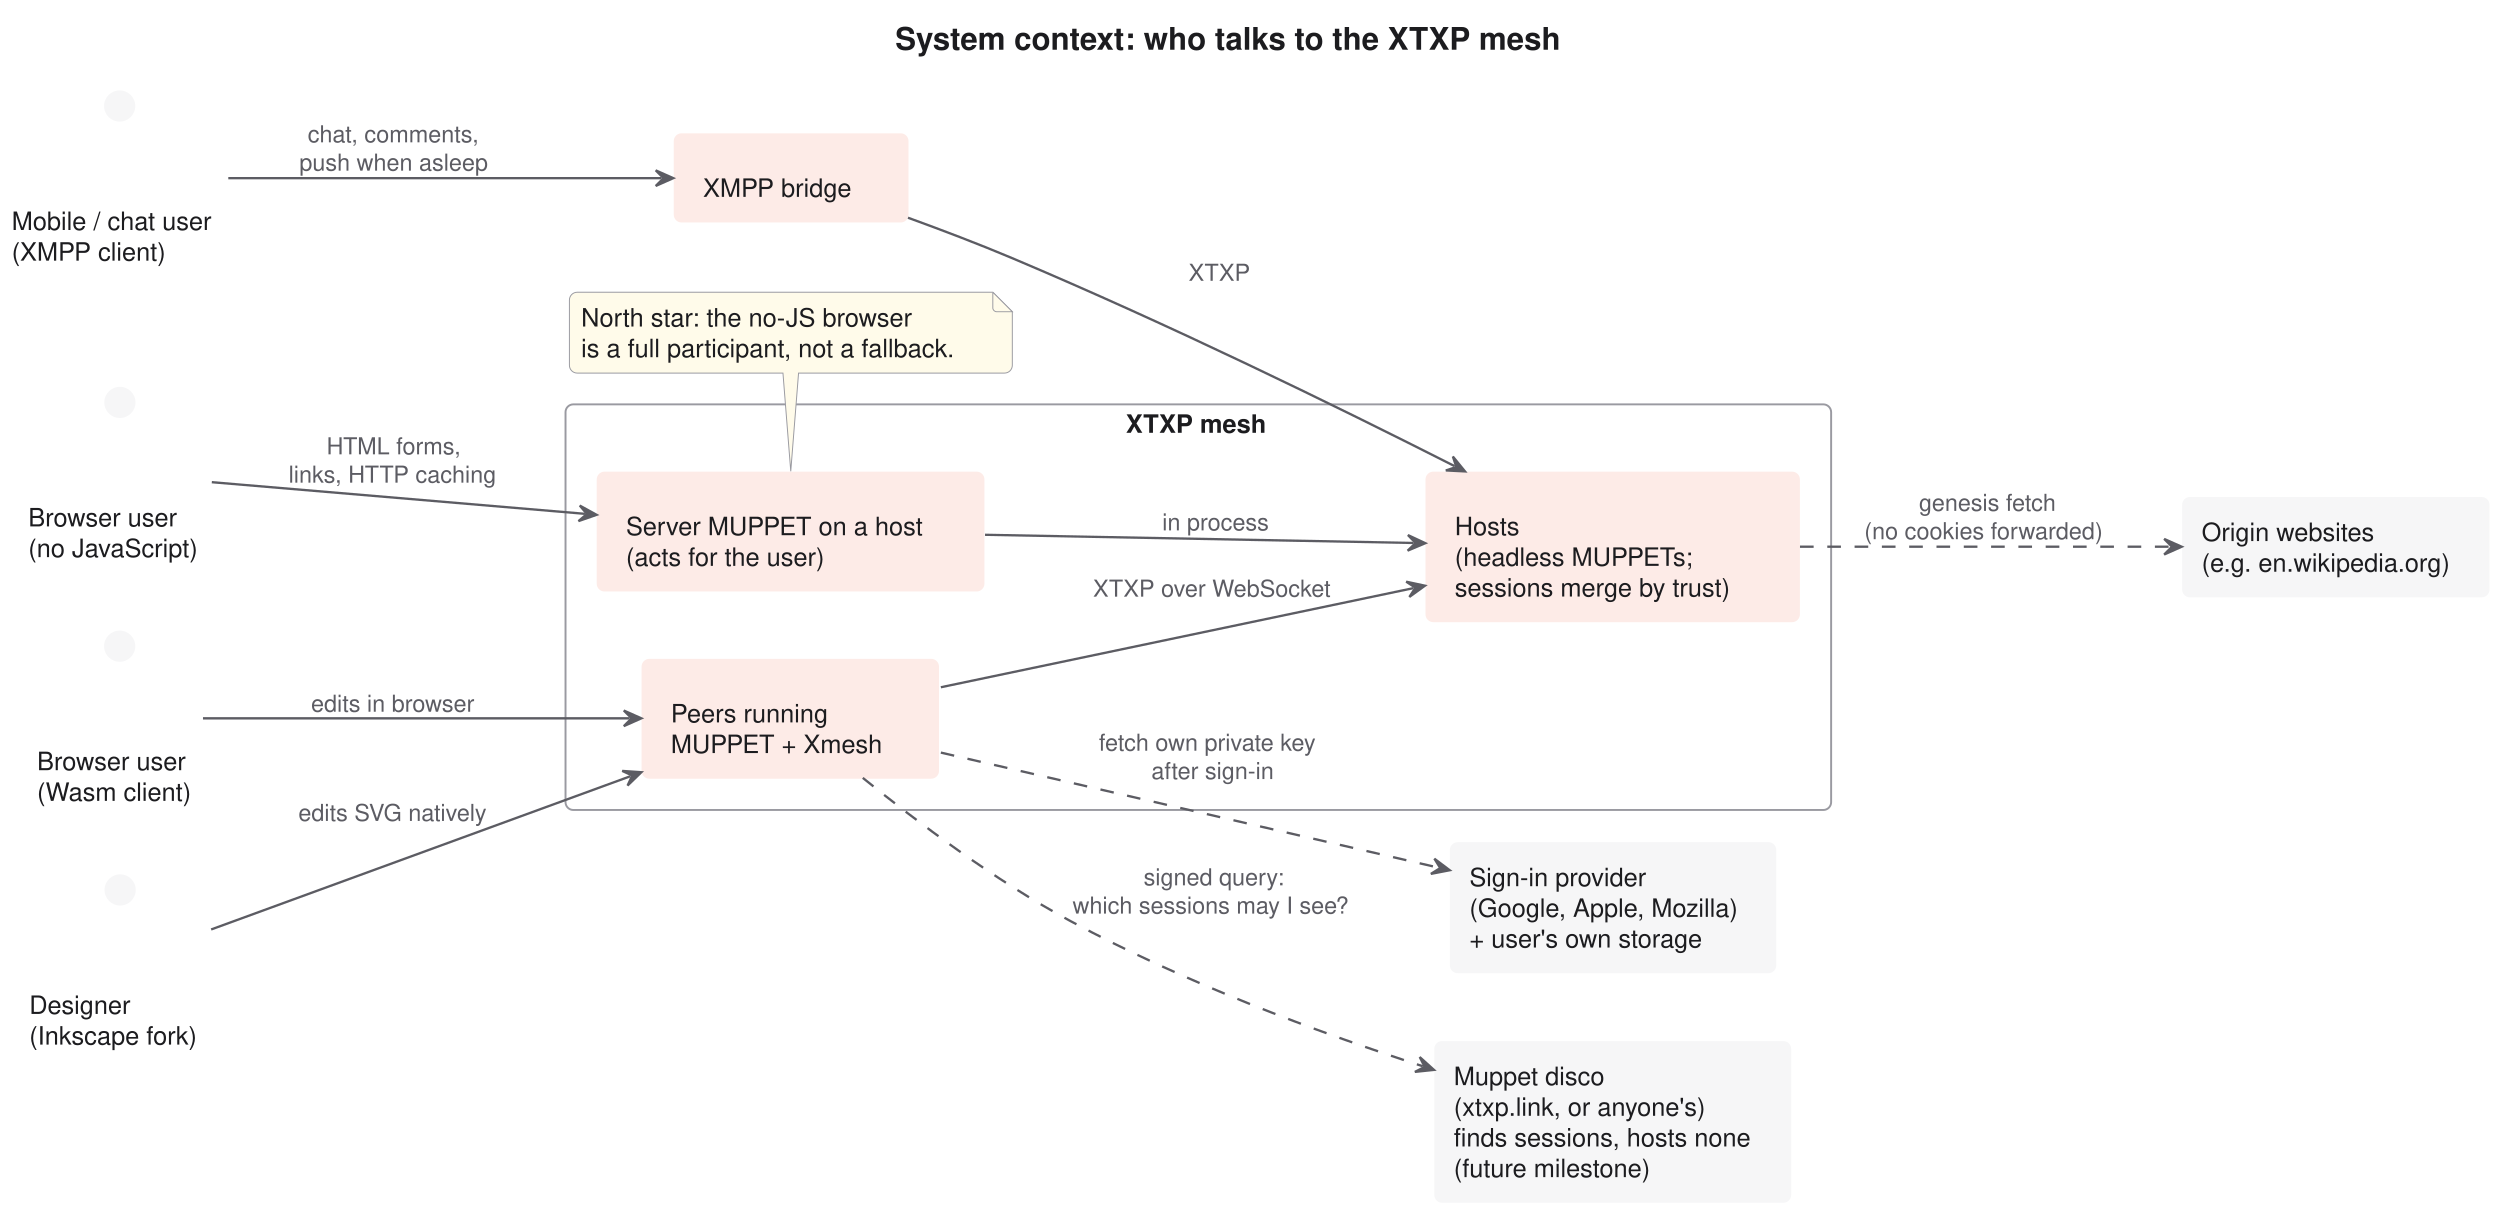
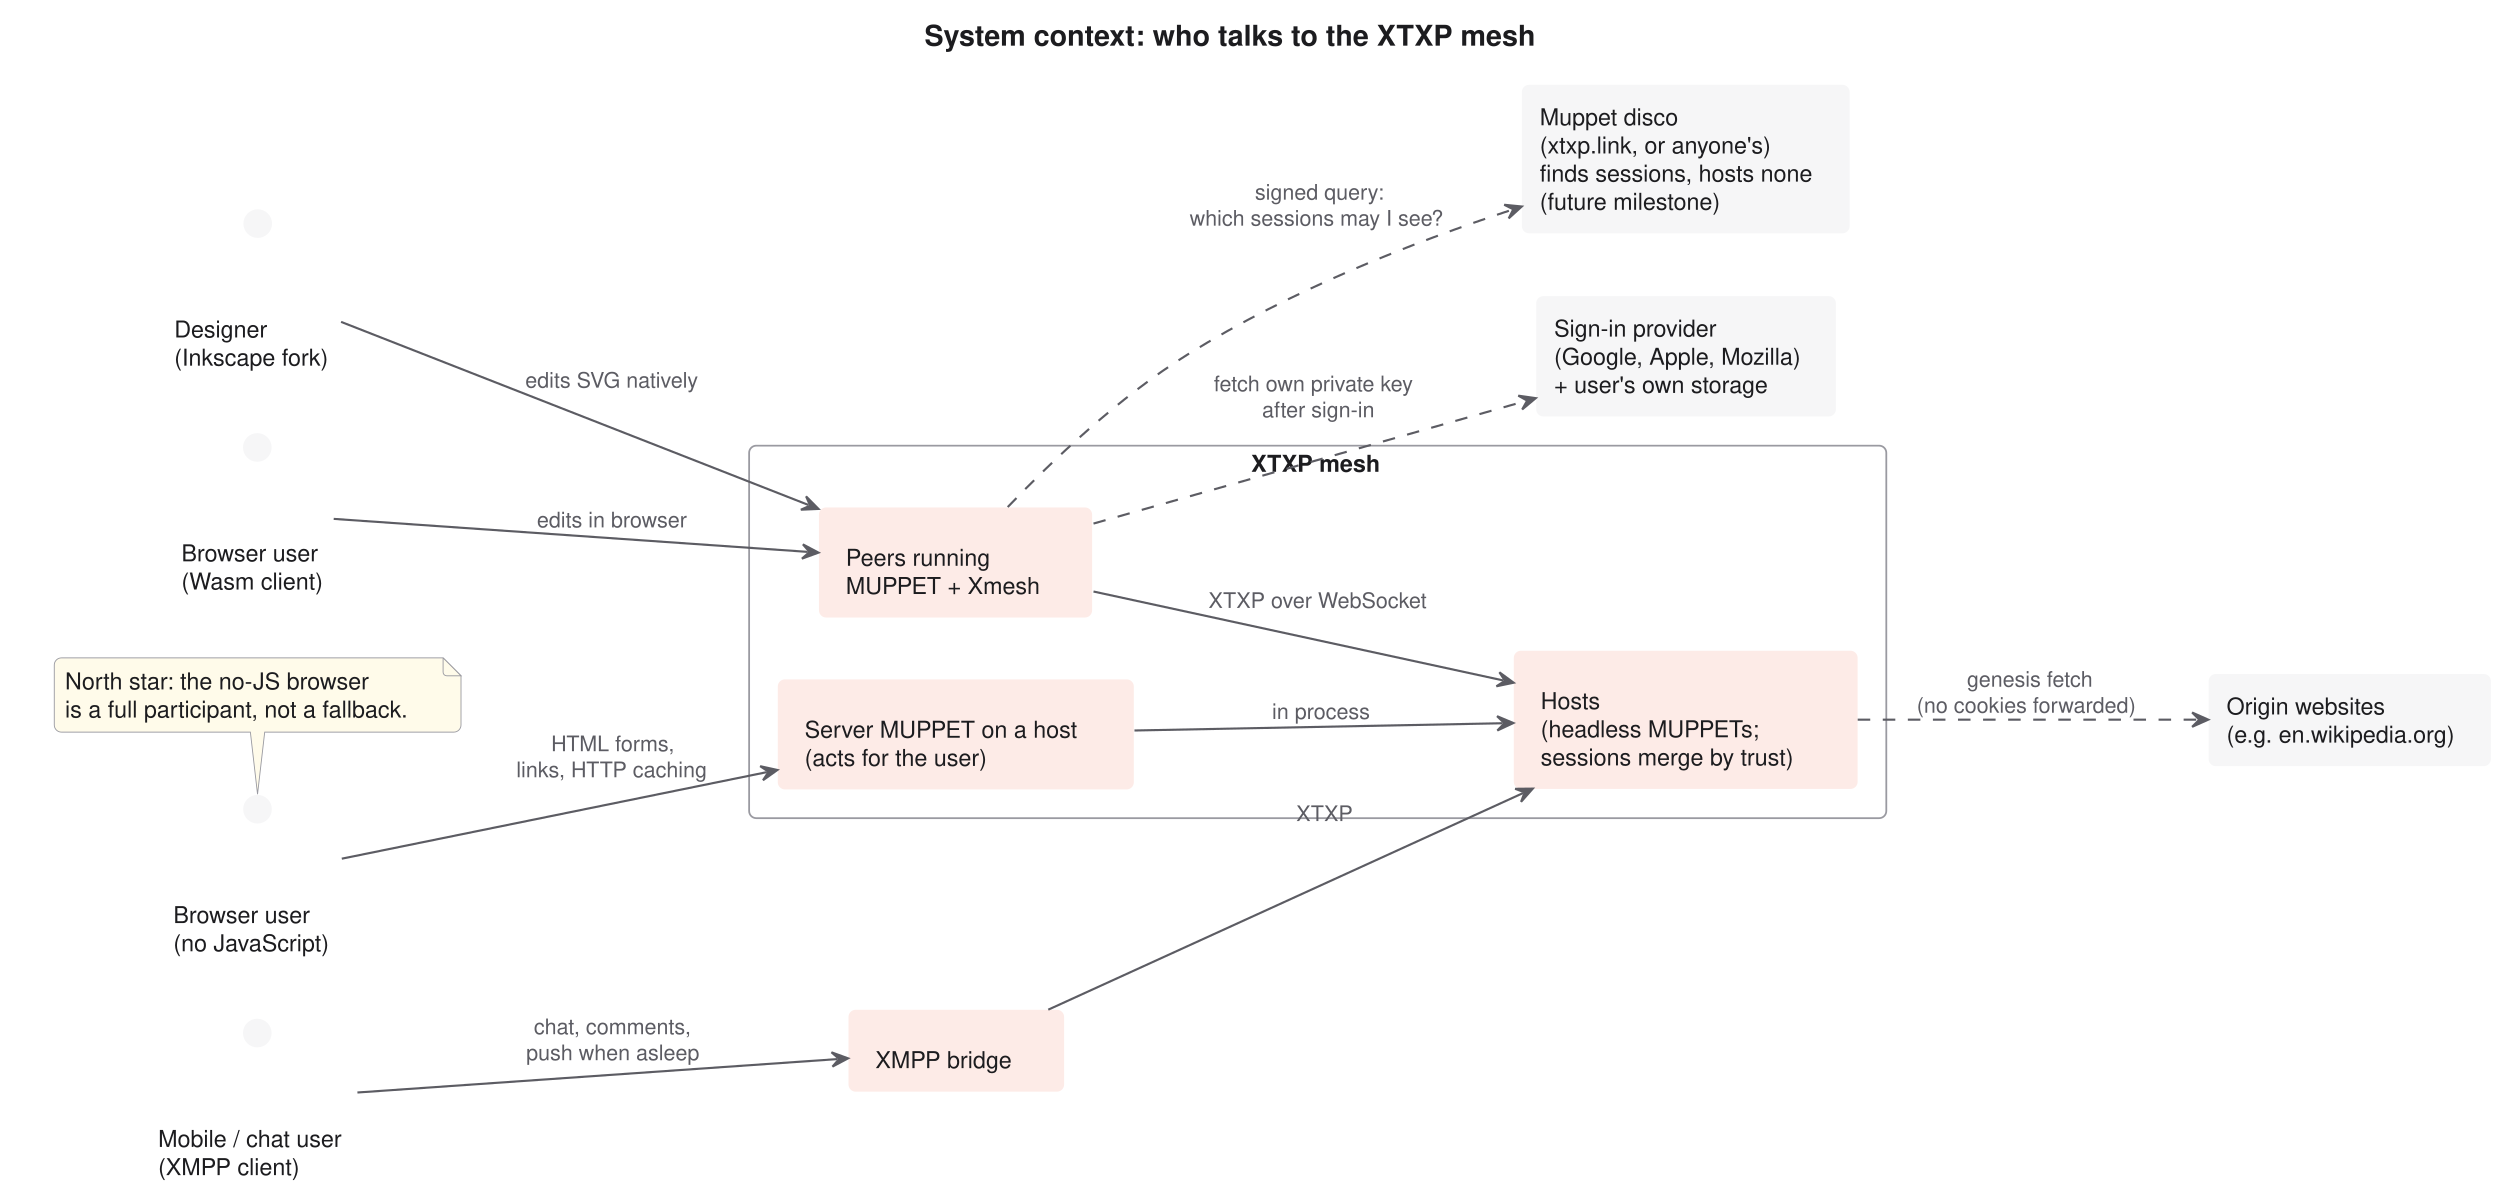
- <svg xmlns="http://www.w3.org/2000/svg" contentStyleType="text/css" data-diagram-type="DESCRIPTION" height="622px" preserveAspectRatio="none" style="width:1282px;height:622px;" version="1.1" viewBox="0 0 1282 622" width="1282px" zoomAndPan="magnify">
+ <svg xmlns="http://www.w3.org/2000/svg" contentStyleType="text/css" data-diagram-type="DESCRIPTION" height="664px" preserveAspectRatio="none" style="width:1396px;height:664px;" version="1.1" viewBox="0 0 1396 664" width="1396px" zoomAndPan="magnify">
  <defs />
  <g>
    <g class="title" data-source-line="2">
-       <text fill="#1C1C1F" font-family="Helvetica" font-size="16" font-weight="bold" lengthAdjust="spacing" textLength="350.5" x="459.055" y="25.5">System context: who talks to the XTXP mesh</text>
+       <text fill="#1C1C1F" font-family="Helvetica" font-size="16" font-weight="bold" lengthAdjust="spacing" textLength="350.5" x="516.21" y="25.5">System context: who talks to the XTXP mesh</text>
    </g>
    <g class="cluster" data-entity="mesh" data-source-line="11" data-uid="ent0006" id="cluster_mesh">
-       <rect fill="none" height="208" rx="4" ry="4" style="stroke:#9A9AA1;stroke-width:1;" width="649" x="290" y="207.359" />
-       <text fill="#1C1C1F" font-family="Helvetica" font-size="13" font-weight="bold" lengthAdjust="spacing" textLength="74.356" x="577.322" y="221.953">XTXP mesh</text>
+       <rect fill="none" height="208" rx="4" ry="4" style="stroke:#9A9AA1;stroke-width:1;" width="635" x="418.31" y="248.859" />
+       <text fill="#1C1C1F" font-family="Helvetica" font-size="13" font-weight="bold" lengthAdjust="spacing" textLength="74.356" x="698.632" y="263.453">XTXP mesh</text>
    </g>
    <g class="entity" data-entity="peers" data-source-line="12" data-uid="ent0007" id="entity_peers">
-       <rect fill="#FDEBE7" height="61.459" rx="4" ry="4" width="152.525" x="329" y="337.859" />
-       <rect fill="#FDEBE7" height="10" width="15" x="461.525" y="342.859" />
-       <rect fill="#FDEBE7" height="2" width="4" x="459.525" y="344.859" />
-       <rect fill="#FDEBE7" height="2" width="4" x="459.525" y="348.859" />
-       <text fill="#1C1C1F" font-family="Helvetica" font-size="13" lengthAdjust="spacing" textLength="85.617" x="344" y="370.453">Peers running</text>
-       <text fill="#1C1C1F" font-family="Helvetica" font-size="13" lengthAdjust="spacing" textLength="112.525" x="344" y="386.183">MUPPET + Xmesh</text>
+       <rect fill="#FDEBE7" height="61.459" rx="4" ry="4" width="152.525" x="457.31" y="283.359" />
+       <rect fill="#FDEBE7" height="10" width="15" x="589.835" y="288.359" />
+       <rect fill="#FDEBE7" height="2" width="4" x="587.835" y="290.359" />
+       <rect fill="#FDEBE7" height="2" width="4" x="587.835" y="294.359" />
+       <text fill="#1C1C1F" font-family="Helvetica" font-size="13" lengthAdjust="spacing" textLength="85.617" x="472.31" y="315.953">Peers running</text>
+       <text fill="#1C1C1F" font-family="Helvetica" font-size="13" lengthAdjust="spacing" textLength="112.525" x="472.31" y="331.683">MUPPET + Xmesh</text>
    </g>
    <g class="entity" data-entity="hosts" data-source-line="13" data-uid="ent0008" id="entity_hosts">
-       <rect fill="#FDEBE7" height="77.189" rx="4" ry="4" width="191.988" x="731" y="241.859" />
-       <rect fill="#FDEBE7" height="10" width="15" x="902.988" y="246.859" />
-       <rect fill="#FDEBE7" height="2" width="4" x="900.988" y="248.859" />
-       <rect fill="#FDEBE7" height="2" width="4" x="900.988" y="252.859" />
-       <text fill="#1C1C1F" font-family="Helvetica" font-size="13" lengthAdjust="spacing" textLength="35.433" x="746" y="274.453">Hosts</text>
-       <text fill="#1C1C1F" font-family="Helvetica" font-size="13" lengthAdjust="spacing" textLength="128.388" x="746" y="290.183">(headless MUPPETs;</text>
-       <text fill="#1C1C1F" font-family="Helvetica" font-size="13" lengthAdjust="spacing" textLength="151.988" x="746" y="305.912">sessions merge by trust)</text>
+       <rect fill="#FDEBE7" height="77.189" rx="4" ry="4" width="191.988" x="845.31" y="363.359" />
+       <rect fill="#FDEBE7" height="10" width="15" x="1017.298" y="368.359" />
+       <rect fill="#FDEBE7" height="2" width="4" x="1015.298" y="370.359" />
+       <rect fill="#FDEBE7" height="2" width="4" x="1015.298" y="374.359" />
+       <text fill="#1C1C1F" font-family="Helvetica" font-size="13" lengthAdjust="spacing" textLength="35.433" x="860.31" y="395.953">Hosts</text>
+       <text fill="#1C1C1F" font-family="Helvetica" font-size="13" lengthAdjust="spacing" textLength="128.388" x="860.31" y="411.683">(headless MUPPETs;</text>
+       <text fill="#1C1C1F" font-family="Helvetica" font-size="13" lengthAdjust="spacing" textLength="151.988" x="860.31" y="427.412">sessions merge by trust)</text>
    </g>
    <g class="entity" data-entity="server" data-source-line="14" data-uid="ent0009" id="entity_server">
-       <rect fill="#FDEBE7" height="61.459" rx="4" ry="4" width="198.818" x="306" y="241.859" />
-       <rect fill="#FDEBE7" height="10" width="15" x="484.818" y="246.859" />
-       <rect fill="#FDEBE7" height="2" width="4" x="482.818" y="248.859" />
-       <rect fill="#FDEBE7" height="2" width="4" x="482.818" y="252.859" />
-       <text fill="#1C1C1F" font-family="Helvetica" font-size="13" lengthAdjust="spacing" textLength="158.818" x="321" y="274.453">Server MUPPET on a host</text>
-       <text fill="#1C1C1F" font-family="Helvetica" font-size="13" lengthAdjust="spacing" textLength="110.335" x="321" y="290.183">(acts for the user)</text>
+       <rect fill="#FDEBE7" height="61.459" rx="4" ry="4" width="198.818" x="434.31" y="379.359" />
+       <rect fill="#FDEBE7" height="10" width="15" x="613.128" y="384.359" />
+       <rect fill="#FDEBE7" height="2" width="4" x="611.128" y="386.359" />
+       <rect fill="#FDEBE7" height="2" width="4" x="611.128" y="390.359" />
+       <text fill="#1C1C1F" font-family="Helvetica" font-size="13" lengthAdjust="spacing" textLength="158.818" x="449.31" y="411.953">Server MUPPET on a host</text>
+       <text fill="#1C1C1F" font-family="Helvetica" font-size="13" lengthAdjust="spacing" textLength="110.335" x="449.31" y="427.683">(acts for the user)</text>
    </g>
    <g class="entity" data-entity="designer" data-source-line="6" data-uid="ent0002" id="entity_designer">
-       <ellipse cx="61.605" cy="456.359" fill="#F6F6F7" rx="8" ry="8" />
-       <path d="M61.605,464.359 L61.605,491.359 M48.605,472.359 L74.605,472.359 M61.605,491.359 L48.605,506.359 M61.605,491.359 L74.605,506.359" fill="none" />
-       <text fill="#1C1C1F" font-family="Helvetica" font-size="13" lengthAdjust="spacing" textLength="55.098" x="15" y="519.953">Designer</text>
-       <text fill="#1C1C1F" font-family="Helvetica" font-size="13" lengthAdjust="spacing" textLength="93.209" x="15" y="535.683">(Inkscape fork)</text>
+       <ellipse cx="143.915" cy="124.859" fill="#F6F6F7" rx="8" ry="8" />
+       <path d="M143.915,132.859 L143.915,159.859 M130.915,140.859 L156.915,140.859 M143.915,159.859 L130.915,174.859 M143.915,159.859 L156.915,174.859" fill="none" />
+       <text fill="#1C1C1F" font-family="Helvetica" font-size="13" lengthAdjust="spacing" textLength="55.098" x="97.31" y="188.453">Designer</text>
+       <text fill="#1C1C1F" font-family="Helvetica" font-size="13" lengthAdjust="spacing" textLength="93.209" x="97.31" y="204.183">(Inkscape fork)</text>
    </g>
    <g class="entity" data-entity="wasm" data-source-line="7" data-uid="ent0003" id="entity_wasm">
-       <ellipse cx="61.367" cy="331.359" fill="#F6F6F7" rx="8" ry="8" />
-       <path d="M61.367,339.359 L61.367,366.359 M48.367,347.359 L74.367,347.359 M61.367,366.359 L48.367,381.359 M61.367,366.359 L74.367,381.359" fill="none" />
-       <text fill="#1C1C1F" font-family="Helvetica" font-size="13" lengthAdjust="spacing" textLength="81.847" x="19" y="394.953">Browser user</text>
-       <text fill="#1C1C1F" font-family="Helvetica" font-size="13" lengthAdjust="spacing" textLength="84.735" x="19" y="410.683">(Wasm client)</text>
+       <ellipse cx="143.677" cy="249.859" fill="#F6F6F7" rx="8" ry="8" />
+       <path d="M143.677,257.859 L143.677,284.859 M130.677,265.859 L156.677,265.859 M143.677,284.859 L130.677,299.859 M143.677,284.859 L156.677,299.859" fill="none" />
+       <text fill="#1C1C1F" font-family="Helvetica" font-size="13" lengthAdjust="spacing" textLength="81.847" x="101.31" y="313.453">Browser user</text>
+       <text fill="#1C1C1F" font-family="Helvetica" font-size="13" lengthAdjust="spacing" textLength="84.735" x="101.31" y="329.183">(Wasm client)</text>
    </g>
    <g class="entity" data-entity="nojs" data-source-line="8" data-uid="ent0004" id="entity_nojs">
-       <ellipse cx="61.482" cy="206.359" fill="#F6F6F7" rx="8" ry="8" />
-       <path d="M61.482,214.359 L61.482,241.359 M48.482,222.359 L74.482,222.359 M61.482,241.359 L48.482,256.359 M61.482,241.359 L74.482,256.359" fill="none" />
-       <text fill="#1C1C1F" font-family="Helvetica" font-size="13" lengthAdjust="spacing" textLength="81.847" x="14.5" y="269.953">Browser user</text>
-       <text fill="#1C1C1F" font-family="Helvetica" font-size="13" lengthAdjust="spacing" textLength="93.964" x="14.5" y="285.683">(no JavaScript)</text>
+       <ellipse cx="143.792" cy="451.859" fill="#F6F6F7" rx="8" ry="8" />
+       <path d="M143.792,459.859 L143.792,486.859 M130.792,467.859 L156.792,467.859 M143.792,486.859 L130.792,501.859 M143.792,486.859 L156.792,501.859" fill="none" />
+       <text fill="#1C1C1F" font-family="Helvetica" font-size="13" lengthAdjust="spacing" textLength="81.847" x="96.81" y="515.453">Browser user</text>
+       <text fill="#1C1C1F" font-family="Helvetica" font-size="13" lengthAdjust="spacing" textLength="93.964" x="96.81" y="531.183">(no JavaScript)</text>
    </g>
    <g class="entity" data-entity="mobile" data-source-line="9" data-uid="ent0005" id="entity_mobile">
-       <ellipse cx="61.358" cy="54.359" fill="#F6F6F7" rx="8" ry="8" />
-       <path d="M61.358,62.359 L61.358,89.359 M48.358,70.359 L74.358,70.359 M61.358,89.359 L48.358,104.359 M61.358,89.359 L74.358,104.359" fill="none" />
-       <text fill="#1C1C1F" font-family="Helvetica" font-size="13" lengthAdjust="spacing" textLength="110.716" x="6" y="117.953">Mobile / chat user</text>
-       <text fill="#1C1C1F" font-family="Helvetica" font-size="13" lengthAdjust="spacing" textLength="83.592" x="6" y="133.683">(XMPP client)</text>
+       <ellipse cx="143.668" cy="576.859" fill="#F6F6F7" rx="8" ry="8" />
+       <path d="M143.668,584.859 L143.668,611.859 M130.668,592.859 L156.668,592.859 M143.668,611.859 L130.668,626.859 M143.668,611.859 L156.668,626.859" fill="none" />
+       <text fill="#1C1C1F" font-family="Helvetica" font-size="13" lengthAdjust="spacing" textLength="110.716" x="88.31" y="640.453">Mobile / chat user</text>
+       <text fill="#1C1C1F" font-family="Helvetica" font-size="13" lengthAdjust="spacing" textLength="83.592" x="88.31" y="656.183">(XMPP client)</text>
    </g>
    <g class="entity" data-entity="disco" data-source-line="17" data-uid="ent0010" id="entity_disco">
-       <rect fill="#F6F6F7" height="82.918" rx="4" ry="4" width="183.02" x="735.5" y="533.859" />
-       <text fill="#1C1C1F" font-family="Helvetica" font-size="13" lengthAdjust="spacing" textLength="84.03" x="745.5" y="556.453">Muppet disco</text>
-       <text fill="#1C1C1F" font-family="Helvetica" font-size="13" lengthAdjust="spacing" textLength="140.594" x="745.5" y="572.183">(xtxp.link, or anyone's)</text>
-       <text fill="#1C1C1F" font-family="Helvetica" font-size="13" lengthAdjust="spacing" textLength="163.02" x="745.5" y="587.912">finds sessions, hosts none</text>
-       <text fill="#1C1C1F" font-family="Helvetica" font-size="13" lengthAdjust="spacing" textLength="109.484" x="745.5" y="603.642">(future milestone)</text>
+       <rect fill="#F6F6F7" height="82.918" rx="4" ry="4" width="183.02" x="849.81" y="47.359" />
+       <text fill="#1C1C1F" font-family="Helvetica" font-size="13" lengthAdjust="spacing" textLength="84.03" x="859.81" y="69.953">Muppet disco</text>
+       <text fill="#1C1C1F" font-family="Helvetica" font-size="13" lengthAdjust="spacing" textLength="140.594" x="859.81" y="85.683">(xtxp.link, or anyone's)</text>
+       <text fill="#1C1C1F" font-family="Helvetica" font-size="13" lengthAdjust="spacing" textLength="163.02" x="859.81" y="101.412">finds sessions, hosts none</text>
+       <text fill="#1C1C1F" font-family="Helvetica" font-size="13" lengthAdjust="spacing" textLength="109.484" x="859.81" y="117.142">(future milestone)</text>
    </g>
    <g class="entity" data-entity="bridge" data-source-line="18" data-uid="ent0011" id="entity_bridge">
-       <rect fill="#FDEBE7" height="45.73" rx="4" ry="4" width="120.387" x="345.5" y="68.359" />
-       <rect fill="#FDEBE7" height="10" width="15" x="445.887" y="73.359" />
-       <rect fill="#FDEBE7" height="2" width="4" x="443.887" y="75.359" />
-       <rect fill="#FDEBE7" height="2" width="4" x="443.887" y="79.359" />
-       <text fill="#1C1C1F" font-family="Helvetica" font-size="13" lengthAdjust="spacing" textLength="80.387" x="360.5" y="100.953">XMPP bridge</text>
+       <rect fill="#FDEBE7" height="45.73" rx="4" ry="4" width="120.387" x="473.81" y="563.859" />
+       <rect fill="#FDEBE7" height="10" width="15" x="574.197" y="568.859" />
+       <rect fill="#FDEBE7" height="2" width="4" x="572.197" y="570.859" />
+       <rect fill="#FDEBE7" height="2" width="4" x="572.197" y="574.859" />
+       <text fill="#1C1C1F" font-family="Helvetica" font-size="13" lengthAdjust="spacing" textLength="80.387" x="488.81" y="596.453">XMPP bridge</text>
    </g>
    <g class="entity" data-entity="origin" data-source-line="19" data-uid="ent0012" id="entity_origin">
-       <rect fill="#F6F6F7" height="51.459" rx="4" ry="4" width="157.611" x="1119" y="254.859" />
-       <text fill="#1C1C1F" font-family="Helvetica" font-size="13" lengthAdjust="spacing" textLength="95.323" x="1129" y="277.453">Origin websites</text>
-       <text fill="#1C1C1F" font-family="Helvetica" font-size="13" lengthAdjust="spacing" textLength="137.611" x="1129" y="293.183">(e.g. en.wikipedia.org)</text>
+       <rect fill="#F6F6F7" height="51.459" rx="4" ry="4" width="157.611" x="1233.31" y="376.359" />
+       <text fill="#1C1C1F" font-family="Helvetica" font-size="13" lengthAdjust="spacing" textLength="95.323" x="1243.31" y="398.953">Origin websites</text>
+       <text fill="#1C1C1F" font-family="Helvetica" font-size="13" lengthAdjust="spacing" textLength="137.611" x="1243.31" y="414.683">(e.g. en.wikipedia.org)</text>
    </g>
    <g class="entity" data-entity="sso" data-source-line="20" data-uid="ent0013" id="entity_sso">
-       <rect fill="#F6F6F7" height="67.189" rx="4" ry="4" width="167.355" x="743.5" y="431.859" />
-       <text fill="#1C1C1F" font-family="Helvetica" font-size="13" lengthAdjust="spacing" textLength="99.144" x="753.5" y="454.453">Sign-in provider</text>
-       <text fill="#1C1C1F" font-family="Helvetica" font-size="13" lengthAdjust="spacing" textLength="147.355" x="753.5" y="470.183">(Google, Apple, Mozilla)</text>
-       <text fill="#1C1C1F" font-family="Helvetica" font-size="13" lengthAdjust="spacing" textLength="130.121" x="753.5" y="485.912">+ user's own storage</text>
+       <rect fill="#F6F6F7" height="67.189" rx="4" ry="4" width="167.355" x="857.81" y="165.359" />
+       <text fill="#1C1C1F" font-family="Helvetica" font-size="13" lengthAdjust="spacing" textLength="99.144" x="867.81" y="187.953">Sign-in provider</text>
+       <text fill="#1C1C1F" font-family="Helvetica" font-size="13" lengthAdjust="spacing" textLength="147.355" x="867.81" y="203.683">(Google, Apple, Mozilla)</text>
+       <text fill="#1C1C1F" font-family="Helvetica" font-size="13" lengthAdjust="spacing" textLength="130.121" x="867.81" y="219.412">+ user's own storage</text>
    </g>
-     <g class="entity" data-entity="GMN24" data-source-line="34" data-uid="ent0025" id="entity_GMN24">
-       <path d="M292,153.859 L292,187.318 A4,4 0 0 0 296,191.318 L401.5,191.318 L405.5,241.679 L409.5,191.318 L515.115,191.318 A4,4 0 0 0 519.115,187.318 L519.115,159.859 L509.115,149.859 L296,149.859 A4,4 0 0 0 292,153.859" fill="#FFFBEA" style="stroke:#9A9AA1;stroke-width:0.5;" />
-       <path d="M509.115,149.859 L509.115,157.859 A2,2 0 0 0 511.115,159.859 L519.115,159.859 L509.115,149.859" fill="#FFFBEA" style="stroke:#9A9AA1;stroke-width:0.5;" />
-       <text fill="#1C1C1F" font-family="Helvetica" font-size="13" lengthAdjust="spacing" textLength="183.46" x="298" y="167.453">North star: the no-JS browser</text>
-       <text fill="#1C1C1F" font-family="Helvetica" font-size="13" lengthAdjust="spacing" textLength="206.115" x="298" y="183.183">is a full participant, not a fallback.</text>
+     <g class="entity" data-entity="GMN27" data-source-line="39" data-uid="ent0028" id="entity_GMN27">
+       <path d="M30.31,371.359 L30.31,404.818 A4,4 0 0 0 34.31,408.818 L139.81,408.818 L143.81,443.489 L147.81,408.818 L253.425,408.818 A4,4 0 0 0 257.425,404.818 L257.425,377.359 L247.425,367.359 L34.31,367.359 A4,4 0 0 0 30.31,371.359" fill="#FFFBEA" style="stroke:#9A9AA1;stroke-width:0.5;" />
+       <path d="M247.425,367.359 L247.425,375.359 A2,2 0 0 0 249.425,377.359 L257.425,377.359 L247.425,367.359" fill="#FFFBEA" style="stroke:#9A9AA1;stroke-width:0.5;" />
+       <text fill="#1C1C1F" font-family="Helvetica" font-size="13" lengthAdjust="spacing" textLength="183.46" x="36.31" y="384.953">North star: the no-JS browser</text>
+       <text fill="#1C1C1F" font-family="Helvetica" font-size="13" lengthAdjust="spacing" textLength="206.115" x="36.31" y="400.683">is a full participant, not a fallback.</text>
    </g>
    <g class="link" data-entity-1="designer" data-entity-2="peers" data-source-line="22" data-uid="lnk14" id="link_designer_peers">
-       <path d="M108.27,476.629 C164.69,456.009 255.755,422.729 323.265,398.05" fill="none" id="designer-to-peers" style="stroke:#5C5C63;stroke-width:1.2;" />
-       <polygon fill="#5C5C63" points="328.9,395.989,319.074,395.323,324.204,397.706,321.82,402.836,328.9,395.989" style="stroke:#5C5C63;stroke-width:1.2;" />
-       <text fill="#5C5C63" font-family="Helvetica" font-size="12" lengthAdjust="spacing" textLength="103.242" x="153" y="420.984">edits SVG natively</text>
+       <path d="M190.46,179.739 C256.07,205.439 372.233,250.951 451.454,281.99" fill="none" id="designer-to-peers" style="stroke:#5C5C63;stroke-width:1.2;" />
+       <polygon fill="#5C5C63" points="457.04,284.179,450.12,277.172,452.385,282.355,447.201,284.62,457.04,284.179" style="stroke:#5C5C63;stroke-width:1.2;" />
+       <text fill="#5C5C63" font-family="Helvetica" font-size="12" lengthAdjust="spacing" textLength="103.242" x="293.31" y="216.484">edits SVG natively</text>
    </g>
    <g class="link" data-entity-1="wasm" data-entity-2="peers" data-source-line="23" data-uid="lnk15" id="link_wasm_peers">
-       <path d="M104.09,368.359 C159.81,368.359 253.67,368.359 322.89,368.359" fill="none" id="wasm-to-peers" style="stroke:#5C5C63;stroke-width:1.2;" />
-       <polygon fill="#5C5C63" points="328.89,368.359,319.89,364.359,323.89,368.359,319.89,372.359,328.89,368.359" style="stroke:#5C5C63;stroke-width:1.2;" />
-       <text fill="#5C5C63" font-family="Helvetica" font-size="12" lengthAdjust="spacing" textLength="90.984" x="159.5" y="364.984">edits in browser</text>
+       <path d="M186.34,289.749 C250.85,294.239 370.154,302.543 451.065,308.173" fill="none" id="wasm-to-peers" style="stroke:#5C5C63;stroke-width:1.2;" />
+       <polygon fill="#5C5C63" points="457.05,308.589,448.349,303.974,452.062,308.242,447.794,311.955,457.05,308.589" style="stroke:#5C5C63;stroke-width:1.2;" />
+       <text fill="#5C5C63" font-family="Helvetica" font-size="12" lengthAdjust="spacing" textLength="90.984" x="299.81" y="294.484">edits in browser</text>
    </g>
    <g class="link" data-entity-1="nojs" data-entity-2="server" data-source-line="24" data-uid="lnk16" id="link_nojs_server">
-       <path d="M108.62,247.269 C158.95,251.539 235.011,257.993 299.961,263.493" fill="none" id="nojs-to-server" style="stroke:#5C5C63;stroke-width:1.2;" />
-       <polygon fill="#5C5C63" points="305.94,263.999,297.31,259.254,300.958,263.577,296.635,267.226,305.94,263.999" style="stroke:#5C5C63;stroke-width:1.2;" />
-       <text fill="#5C5C63" font-family="Helvetica" font-size="12" lengthAdjust="spacing" textLength="74.121" x="167.441" y="232.984">HTML forms,</text>
-       <text fill="#5C5C63" font-family="Helvetica" font-size="12" lengthAdjust="spacing" textLength="113.004" x="148" y="247.504">links, HTTP caching</text>
+       <path d="M190.85,479.489 C250.47,467.349 350.111,447.056 428.211,431.156" fill="none" id="nojs-to-server" style="stroke:#5C5C63;stroke-width:1.2;" />
+       <polygon fill="#5C5C63" points="434.09,429.959,424.473,427.835,429.19,430.957,426.069,435.674,434.09,429.959" style="stroke:#5C5C63;stroke-width:1.2;" />
+       <text fill="#5C5C63" font-family="Helvetica" font-size="12" lengthAdjust="spacing" textLength="74.121" x="307.751" y="419.484">HTML forms,</text>
+       <text fill="#5C5C63" font-family="Helvetica" font-size="12" lengthAdjust="spacing" textLength="113.004" x="288.31" y="434.004">links, HTTP caching</text>
    </g>
    <g class="link" data-entity-1="mobile" data-entity-2="bridge" data-source-line="25" data-uid="lnk17" id="link_mobile_bridge">
-       <path d="M117.07,91.359 C179.4,91.359 275.03,91.359 339.25,91.359" fill="none" id="mobile-to-bridge" style="stroke:#5C5C63;stroke-width:1.2;" />
-       <polygon fill="#5C5C63" points="345.25,91.359,336.25,87.359,340.25,91.359,336.25,95.359,345.25,91.359" style="stroke:#5C5C63;stroke-width:1.2;" />
-       <text fill="#5C5C63" font-family="Helvetica" font-size="12" lengthAdjust="spacing" textLength="94.324" x="157.81" y="72.984">chat, comments,</text>
-       <text fill="#5C5C63" font-family="Helvetica" font-size="12" lengthAdjust="spacing" textLength="102.943" x="153.5" y="87.504">push when asleep</text>
+       <path d="M199.58,610.049 C271.96,605.009 393.014,596.586 467.575,591.396" fill="none" id="mobile-to-bridge" style="stroke:#5C5C63;stroke-width:1.2;" />
+       <polygon fill="#5C5C63" points="473.56,590.979,464.304,587.614,468.572,591.327,464.86,595.595,473.56,590.979" style="stroke:#5C5C63;stroke-width:1.2;" />
+       <text fill="#5C5C63" font-family="Helvetica" font-size="12" lengthAdjust="spacing" textLength="94.324" x="298.12" y="577.484">chat, comments,</text>
+       <text fill="#5C5C63" font-family="Helvetica" font-size="12" lengthAdjust="spacing" textLength="102.943" x="293.81" y="592.004">push when asleep</text>
    </g>
    <g class="link" data-entity-1="server" data-entity-2="hosts" data-source-line="26" data-uid="lnk18" id="link_server_hosts">
-       <path d="M505.12,274.239 C573.3,275.539 657.511,277.145 724.911,278.435" fill="none" id="server-to-hosts" style="stroke:#5C5C63;stroke-width:1.2;" />
-       <polygon fill="#5C5C63" points="730.91,278.549,721.988,274.378,725.911,278.454,721.835,282.376,730.91,278.549" style="stroke:#5C5C63;stroke-width:1.2;" />
-       <text fill="#5C5C63" font-family="Helvetica" font-size="12" lengthAdjust="spacing" textLength="58.951" x="596" y="271.984">in process</text>
+       <path d="M633.49,407.909 C697.84,406.639 775.391,405.118 839.041,403.858" fill="none" id="server-to-hosts" style="stroke:#5C5C63;stroke-width:1.2;" />
+       <polygon fill="#5C5C63" points="845.04,403.739,835.963,399.918,840.041,403.838,836.121,407.917,845.04,403.739" style="stroke:#5C5C63;stroke-width:1.2;" />
+       <text fill="#5C5C63" font-family="Helvetica" font-size="12" lengthAdjust="spacing" textLength="58.951" x="710.31" y="401.484">in process</text>
    </g>
    <g class="link" data-entity-1="peers" data-entity-2="hosts" data-source-line="27" data-uid="lnk19" id="link_peers_hosts">
-       <path d="M482.47,352.419 C552.12,337.809 649.678,317.351 724.848,301.581" fill="none" id="peers-to-hosts" style="stroke:#5C5C63;stroke-width:1.2;" />
-       <polygon fill="#5C5C63" points="730.72,300.349,721.091,298.283,725.827,301.376,722.733,306.112,730.72,300.349" style="stroke:#5C5C63;stroke-width:1.2;" />
-       <text fill="#5C5C63" font-family="Helvetica" font-size="12" lengthAdjust="spacing" textLength="129.41" x="560.5" y="305.984">XTXP over WebSocket</text>
+       <path d="M610.61,330.309 C676.97,344.709 767.837,364.426 839.367,379.956" fill="none" id="peers-to-hosts" style="stroke:#5C5C63;stroke-width:1.2;" />
+       <polygon fill="#5C5C63" points="845.23,381.229,837.284,375.411,840.344,380.168,835.586,383.229,845.23,381.229" style="stroke:#5C5C63;stroke-width:1.2;" />
+       <text fill="#5C5C63" font-family="Helvetica" font-size="12" lengthAdjust="spacing" textLength="129.41" x="674.81" y="339.484">XTXP over WebSocket</text>
    </g>
    <g class="link" data-entity-1="bridge" data-entity-2="hosts" data-source-line="28" data-uid="lnk20" id="link_bridge_hosts">
-       <path d="M465.61,111.649 C482.95,117.939 501.86,125.129 519,132.359 C599.68,166.409 684.327,207.838 745.907,239.028" fill="none" id="bridge-to-hosts" style="stroke:#5C5C63;stroke-width:1.2;" />
-       <polygon fill="#5C5C63" points="751.26,241.739,745.038,234.104,746.799,239.48,741.424,241.241,751.26,241.739" style="stroke:#5C5C63;stroke-width:1.2;" />
-       <text fill="#5C5C63" font-family="Helvetica" font-size="12" lengthAdjust="spacing" textLength="31.781" x="609.5" y="143.984">XTXP</text>
+       <path d="M585.35,563.799 C653.08,532.909 768.741,480.13 850.441,442.86" fill="none" id="bridge-to-hosts" style="stroke:#5C5C63;stroke-width:1.2;" />
+       <polygon fill="#5C5C63" points="855.9,440.369,846.052,440.466,851.351,442.445,849.372,447.744,855.9,440.369" style="stroke:#5C5C63;stroke-width:1.2;" />
+       <text fill="#5C5C63" font-family="Helvetica" font-size="12" lengthAdjust="spacing" textLength="31.781" x="723.81" y="458.484">XTXP</text>
    </g>
    <g class="link" data-entity-1="hosts" data-entity-2="origin" data-source-line="29" data-uid="lnk21" id="link_hosts_origin">
-       <path d="M923.03,280.359 C983.78,280.359 1055.61,280.359 1112.78,280.359" fill="none" id="hosts-to-origin" style="stroke:#5C5C63;stroke-width:1.2;stroke-dasharray:7,7;" />
-       <polygon fill="#5C5C63" points="1118.78,280.359,1109.78,276.359,1113.78,280.359,1109.78,284.359,1118.78,280.359" style="stroke:#5C5C63;stroke-width:1.2;" />
-       <text fill="#5C5C63" font-family="Helvetica" font-size="12" lengthAdjust="spacing" textLength="76.705" x="984.037" y="261.984">genesis fetch</text>
-       <text fill="#5C5C63" font-family="Helvetica" font-size="12" lengthAdjust="spacing" textLength="132.779" x="956" y="276.504">(no cookies forwarded)</text>
+       <path d="M1037.34,401.859 C1098.09,401.859 1169.92,401.859 1227.09,401.859" fill="none" id="hosts-to-origin" style="stroke:#5C5C63;stroke-width:1.2;stroke-dasharray:7,7;" />
+       <polygon fill="#5C5C63" points="1233.09,401.859,1224.09,397.859,1228.09,401.859,1224.09,405.859,1233.09,401.859" style="stroke:#5C5C63;stroke-width:1.2;" />
+       <text fill="#5C5C63" font-family="Helvetica" font-size="12" lengthAdjust="spacing" textLength="76.705" x="1098.347" y="383.484">genesis fetch</text>
+       <text fill="#5C5C63" font-family="Helvetica" font-size="12" lengthAdjust="spacing" textLength="132.779" x="1070.31" y="398.004">(no cookies forwarded)</text>
    </g>
    <g class="link" data-entity-1="peers" data-entity-2="sso" data-source-line="30" data-uid="lnk22" id="link_peers_sso">
-       <path d="M482.47,385.929 C556.13,402.959 661.744,427.378 737.574,444.908" fill="none" id="peers-to-sso" style="stroke:#5C5C63;stroke-width:1.2;stroke-dasharray:7,7;" />
-       <polygon fill="#5C5C63" points="743.42,446.259,735.552,440.335,738.548,445.133,733.75,448.13,743.42,446.259" style="stroke:#5C5C63;stroke-width:1.2;" />
-       <text fill="#5C5C63" font-family="Helvetica" font-size="12" lengthAdjust="spacing" textLength="123.047" x="563.5" y="384.984">fetch own private key</text>
-       <text fill="#5C5C63" font-family="Helvetica" font-size="12" lengthAdjust="spacing" textLength="69.199" x="590.424" y="399.504">after sign-in</text>
+       <path d="M610.61,292.359 C680.87,272.439 779.388,244.496 851.788,223.966" fill="none" id="peers-to-sso" style="stroke:#5C5C63;stroke-width:1.2;stroke-dasharray:7,7;" />
+       <polygon fill="#5C5C63" points="857.56,222.329,847.81,220.936,852.75,223.693,849.993,228.633,857.56,222.329" style="stroke:#5C5C63;stroke-width:1.2;" />
+       <text fill="#5C5C63" font-family="Helvetica" font-size="12" lengthAdjust="spacing" textLength="123.047" x="677.81" y="218.484">fetch own private key</text>
+       <text fill="#5C5C63" font-family="Helvetica" font-size="12" lengthAdjust="spacing" textLength="69.199" x="704.734" y="233.004">after sign-in</text>
    </g>
    <g class="link" data-entity-1="peers" data-entity-2="disco" data-source-line="31" data-uid="lnk23" id="link_peers_disco">
-       <path d="M442.44,398.899 C470.2,421.389 510.29,451.549 549,472.359 C608.43,504.299 674.184,528.754 729.644,546.784" fill="none" id="peers-to-disco" style="stroke:#5C5C63;stroke-width:1.2;stroke-dasharray:7,7;" />
-       <polygon fill="#5C5C63" points="735.35,548.639,728.028,542.053,730.595,547.093,725.554,549.661,735.35,548.639" style="stroke:#5C5C63;stroke-width:1.2;" />
-       <text fill="#5C5C63" font-family="Helvetica" font-size="12" lengthAdjust="spacing" textLength="77.566" x="586.454" y="453.984">signed query:</text>
-       <text fill="#5C5C63" font-family="Helvetica" font-size="12" lengthAdjust="spacing" textLength="150.475" x="550" y="468.504">which sessions may I see?</text>
+       <path d="M562.71,283.129 C587.21,257.579 624.86,221.679 663.31,197.859 C721.53,161.799 787.984,135.755 844.064,117.195" fill="none" id="peers-to-disco" style="stroke:#5C5C63;stroke-width:1.2;stroke-dasharray:7,7;" />
+       <polygon fill="#5C5C63" points="849.76,115.309,839.959,114.34,845.013,116.88,842.473,121.935,849.76,115.309" style="stroke:#5C5C63;stroke-width:1.2;" />
+       <text fill="#5C5C63" font-family="Helvetica" font-size="12" lengthAdjust="spacing" textLength="77.566" x="700.764" y="111.484">signed query:</text>
+       <text fill="#5C5C63" font-family="Helvetica" font-size="12" lengthAdjust="spacing" textLength="150.475" x="664.31" y="126.004">which sessions may I see?</text>
    </g>
  </g>
</svg>
